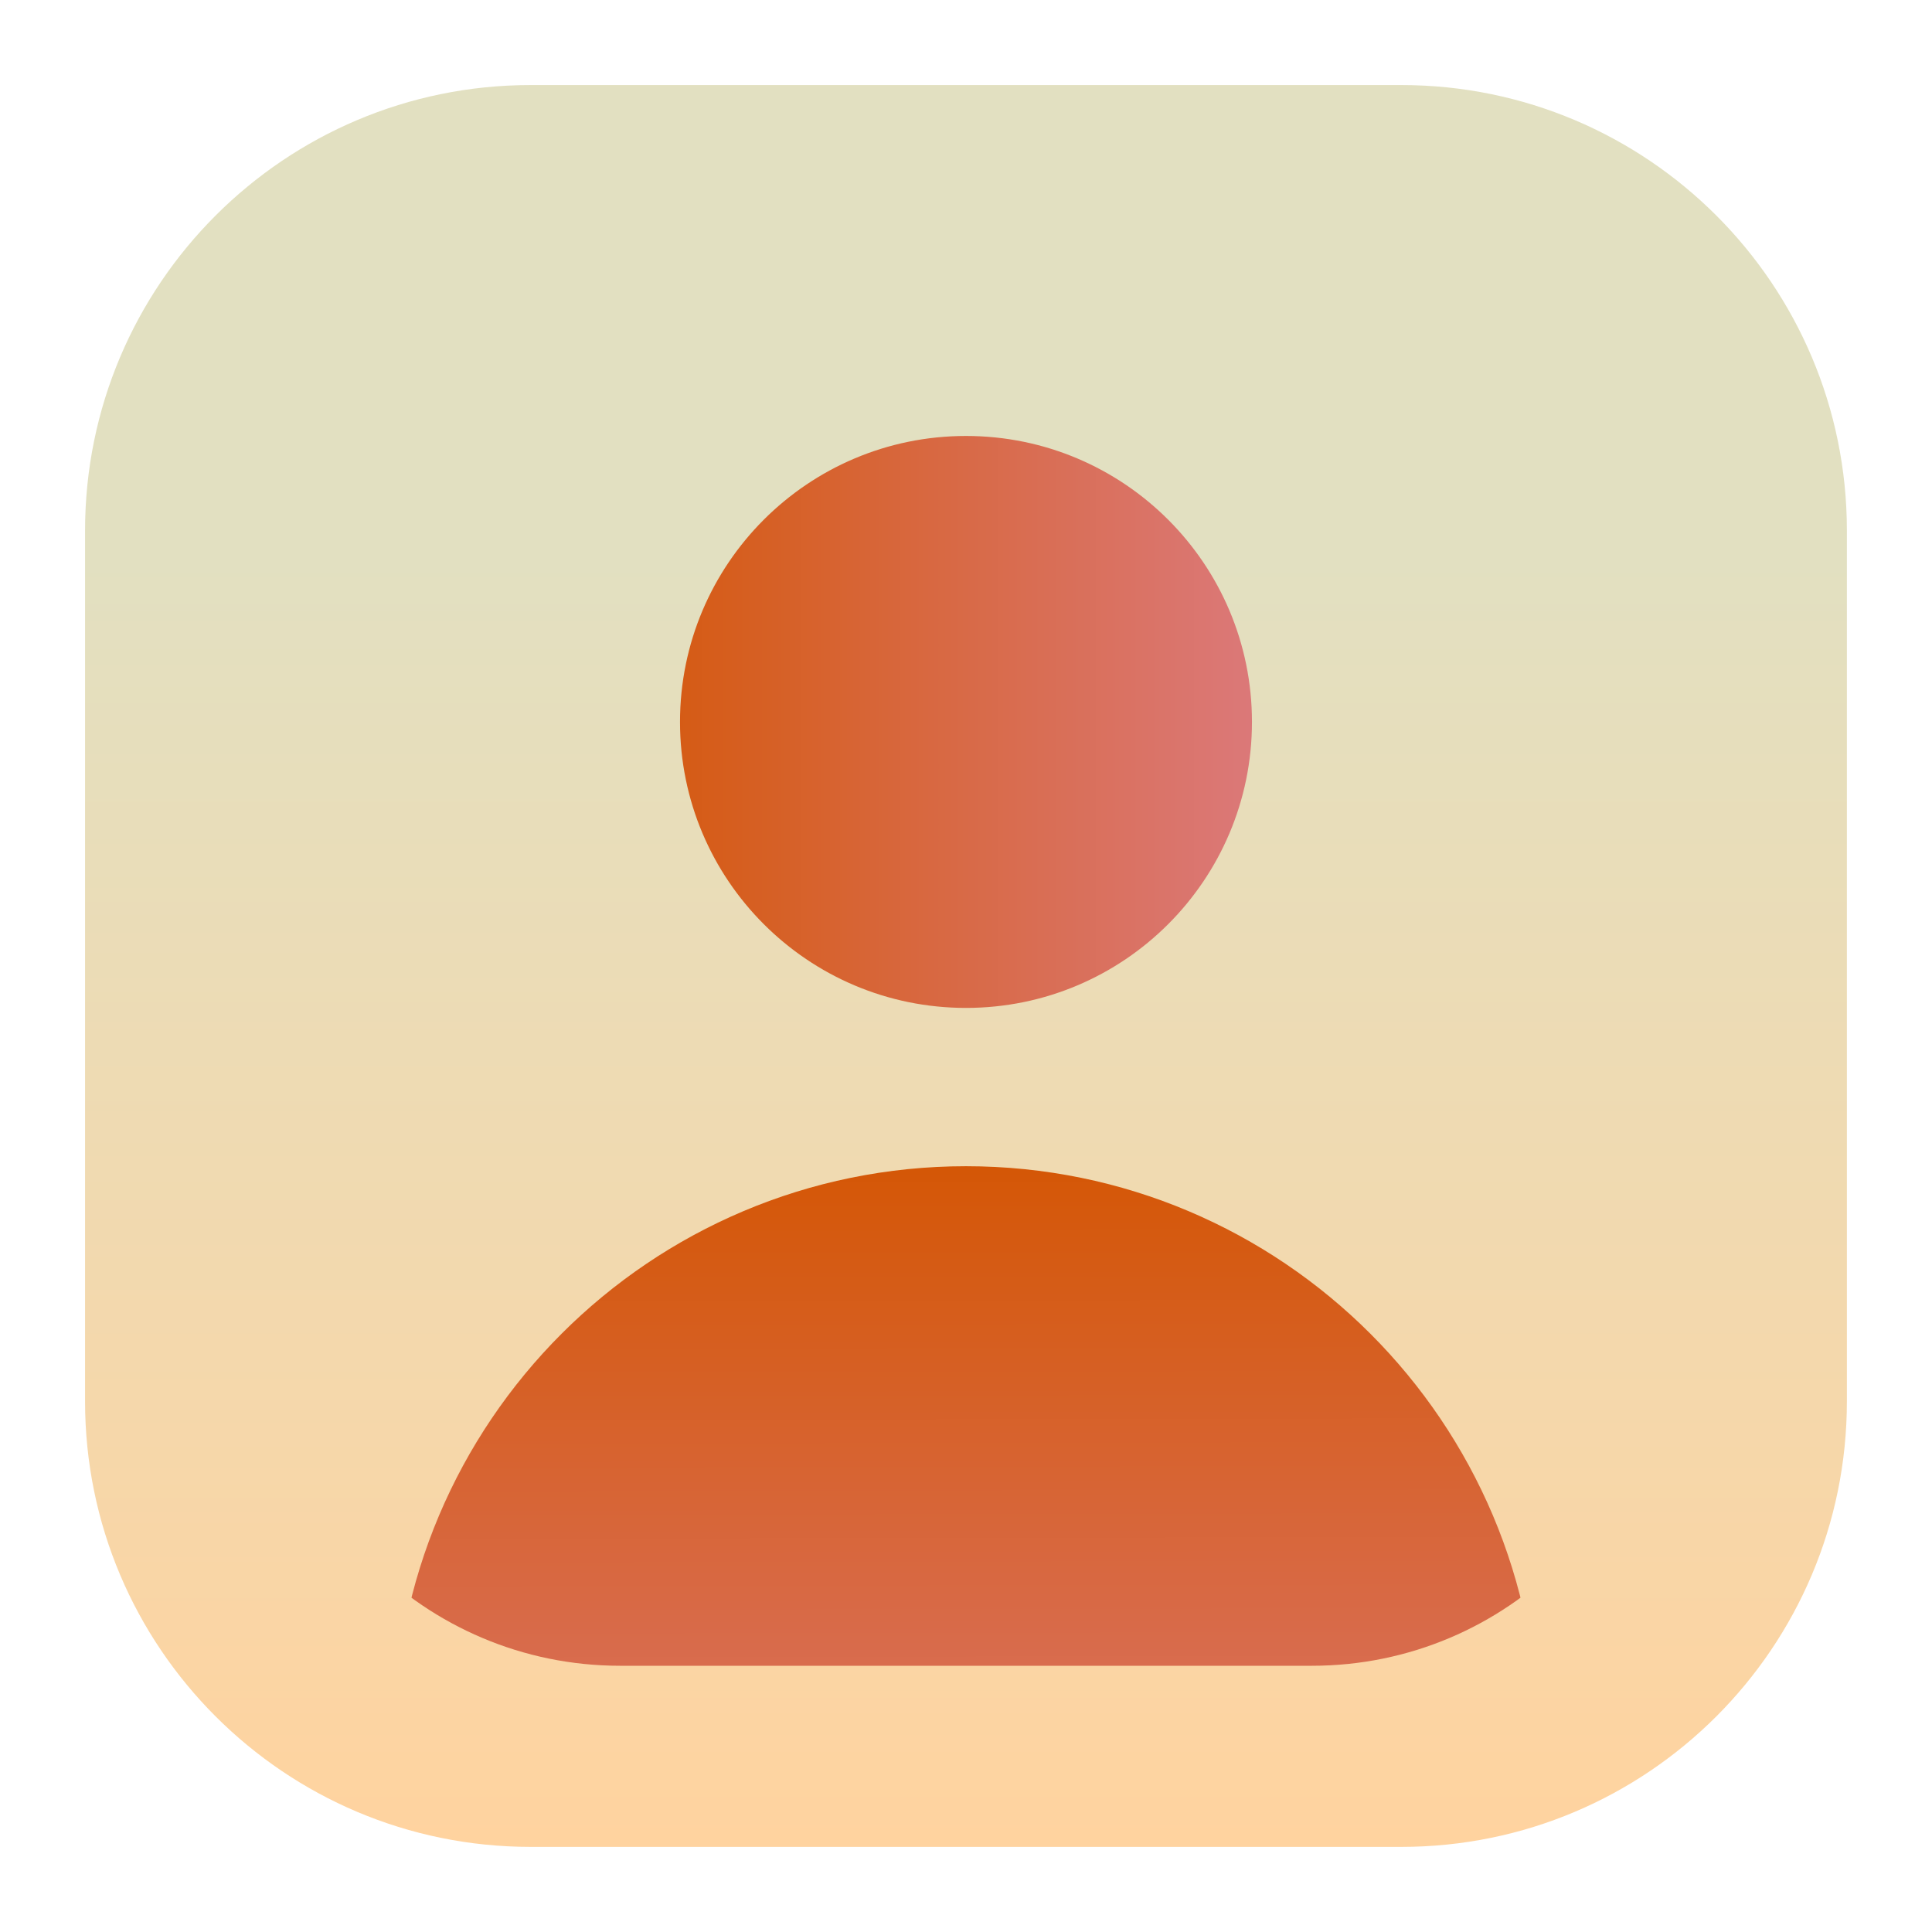
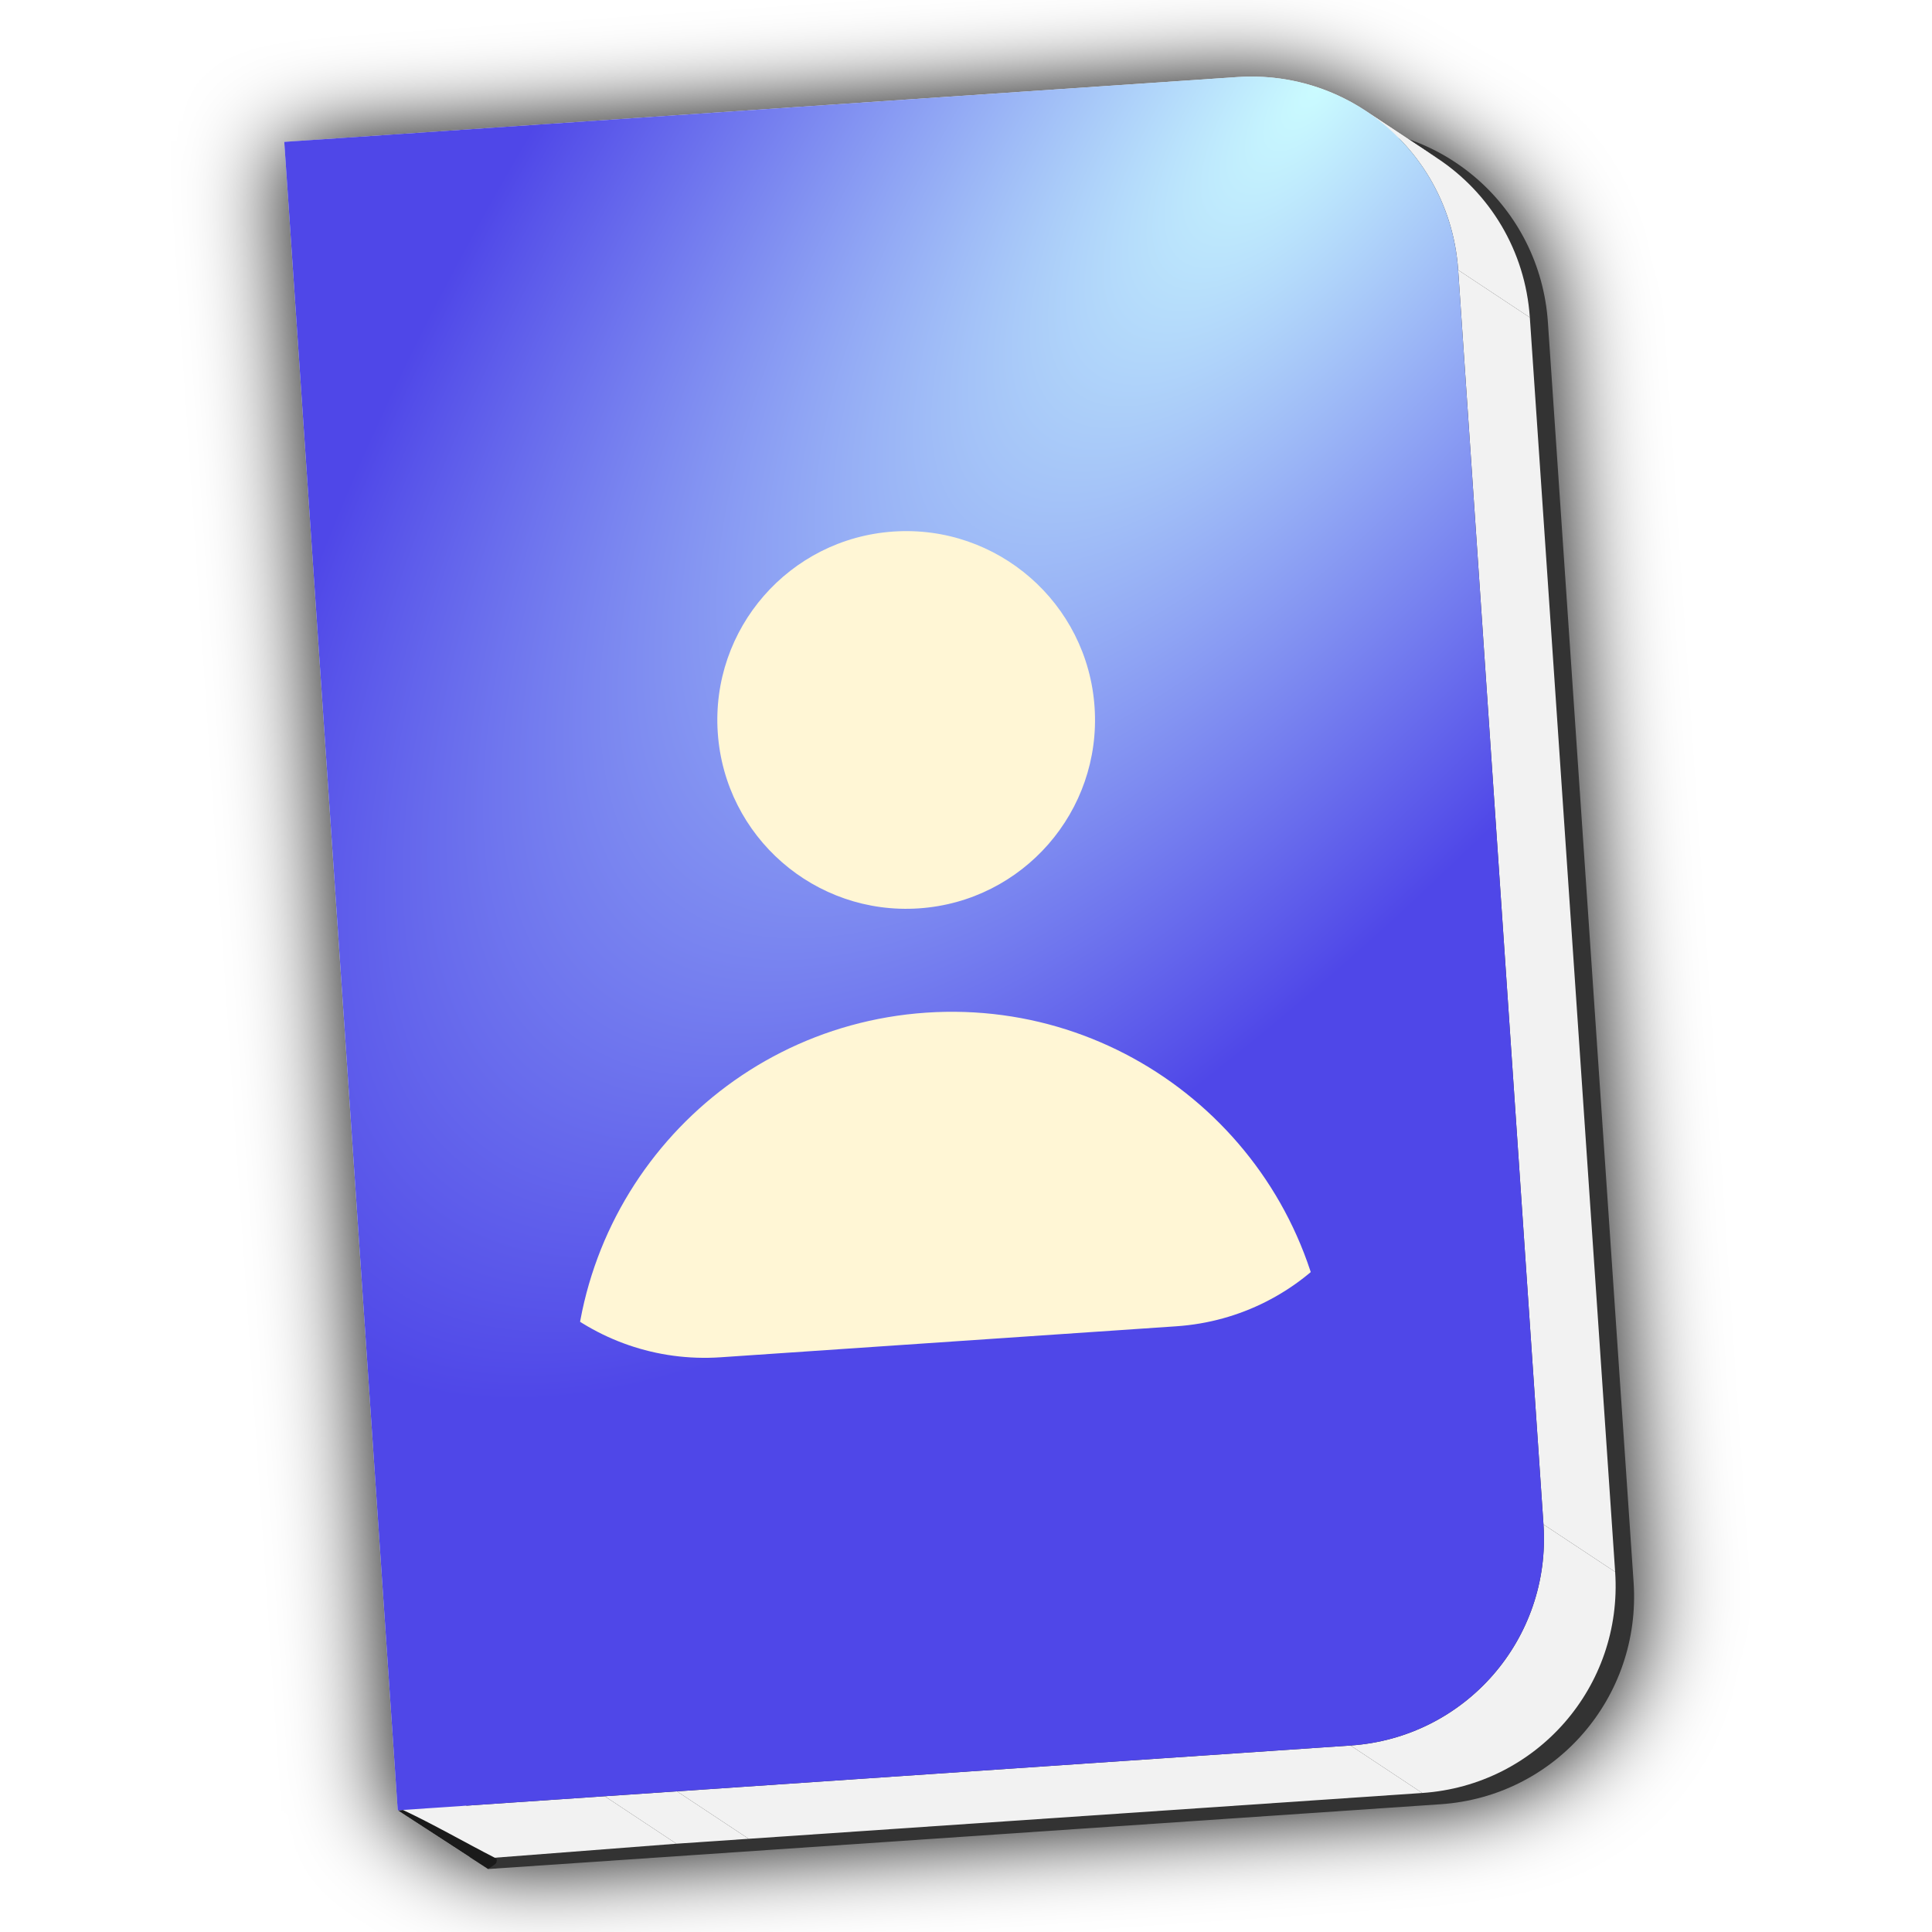
- <svg xmlns="http://www.w3.org/2000/svg" xmlns:xlink="http://www.w3.org/1999/xlink" id="svg6" version="1.1" viewBox="0 0 33.867 33.867" height="128" width="128">
+ <svg xmlns="http://www.w3.org/2000/svg" xmlns:xlink="http://www.w3.org/1999/xlink" width="128" height="128" viewBox="0 0 33.867 33.867" version="1.1" id="svg6">
  <defs id="defs2">
-     <linearGradient id="linearGradient904">
-       <stop style="stop-color:#d45500;stop-opacity:1;" offset="0" id="stop900" />
-       <stop style="stop-color:#de87aa;stop-opacity:1" offset="1" id="stop902" />
-     </linearGradient>
+     <radialGradient gradientTransform="matrix(0.03099337,0,0,0.03032562,85.19887,42.9853)" gradientUnits="userSpaceOnUse" r="440" cy="306.181" cx="523.576" fy="306.181" fx="523.576" y2="100%" x2="0%" y1="0%" x1="0%" id="radialGradient912">
+       <stop style="stop-color:#cbfcff;stop-opacity:1" id="stop908" stop-color="#00f0ff" offset="0%" />
+       <stop id="stop910" stop-color="#0070e0" offset="100%" style="stop-color:#4f47e8;stop-opacity:1" />
+     </radialGradient>
+     <radialGradient gradientTransform="matrix(0.03099337,0,0,0.03032562,85.19887,42.9853)" gradientUnits="userSpaceOnUse" r="440" cy="306.181" cx="523.576" fy="306.181" fx="523.576" y2="100%" x2="0%" y1="0%" x1="0%" id="radialGradient904">
+       <stop style="stop-color:#cbfcff;stop-opacity:1" id="stop900" stop-color="#00f0ff" offset="0%" />
+       <stop id="stop902" stop-color="#0070e0" offset="100%" style="stop-color:#003a75;stop-opacity:1" />
+     </radialGradient>
    <linearGradient id="lgrad" x1="32" y1="32" x2="32" y2="992" gradientUnits="userSpaceOnUse" gradientTransform="translate(0,-896)">
      <stop offset="0%" stop-color="#f8f8f8" id="stop2" />
      <stop offset="100%" stop-color="#ccc" id="stop4" />
    </linearGradient>
    <radialGradient id="rgrad" x1="0%" y1="0%" x2="0%" y2="100%" fx="512" fy="494.4" cx="512" cy="512" r="440" gradientUnits="userSpaceOnUse" gradientTransform="translate(0,-896)">
      <stop offset="0%" stop-color="#00f0ff" id="stop7" />
      <stop offset="100%" stop-color="#0070e0" id="stop9" />
    </radialGradient>
    <radialGradient gradientTransform="matrix(0.03099337,0,0,0.03032562,85.19887,42.9853)" gradientUnits="userSpaceOnUse" r="440" cy="306.181" cx="523.576" fy="306.181" fx="523.576" y2="100%" x2="0%" y1="0%" x1="0%" id="rgrad-3">
      <stop style="stop-color:#03d7e4;stop-opacity:1" id="stop7-6" stop-color="#00f0ff" offset="0%" />
      <stop id="stop9-7" stop-color="#0070e0" offset="100%" />
    </radialGradient>
    <clipPath clipPathUnits="userSpaceOnUse" id="clipPath888">
      <rect style="fill:#000000;stroke-width:0.465;stroke-linecap:round;stroke-linejoin:round;paint-order:markers stroke fill" id="rect890" width="30.884" height="30.884" x="1.491" y="1.491" rx="3.686" ry="3.686" />
    </clipPath>
-     <linearGradient gradientUnits="userSpaceOnUse" y2="20.327" x2="18.716" y1="20.327" x1="1.491" id="linearGradient862" xlink:href="#linearGradient904" />
-     <linearGradient y2="41.131" x2="1.53" y1="20.327" x1="1.491" gradientUnits="userSpaceOnUse" id="linearGradient882" xlink:href="#linearGradient904" />
-     <linearGradient gradientUnits="userSpaceOnUse" y2="98.395" x2="169.378" y1="134.822" x1="169.378" id="linearGradient841" xlink:href="#linearGradient839" gradientTransform="matrix(0.6222521,0,0,0.6222521,-73.02013,-51.51803)" />
+     <linearGradient gradientUnits="userSpaceOnUse" y2="98.395" x2="169.378" y1="134.822" x1="169.378" id="linearGradient841" xlink:href="#rgrad-3" gradientTransform="matrix(0.4325531,0,0,0.6222521,-43.94693,-51.51803)" />
    <linearGradient id="linearGradient839">
      <stop id="stop835" offset="0" style="stop-color:#ffd39f;stop-opacity:1" />
      <stop id="stop837" offset="1" style="stop-color:#e2e0c1;stop-opacity:1" />
    </linearGradient>
-     <linearGradient xlink:href="#linearGradient904" id="linearGradient878" gradientUnits="userSpaceOnUse" x1="1.491" y1="20.327" x2="18.716" y2="20.327" />
    <linearGradient xlink:href="#linearGradient839" id="linearGradient883" gradientUnits="userSpaceOnUse" gradientTransform="matrix(0.4943012,0,0,0.4943012,-54.5234,-37.44268)" x1="169.378" y1="134.822" x2="175.846" y2="94.204" />
    <clipPath clipPathUnits="userSpaceOnUse" id="clipPath891">
      <rect style="fill:url(#linearGradient895);fill-opacity:1;fill-rule:evenodd;stroke-width:0.131" id="rect893" width="24.534" height="24.534" x="-3.577" y="5.303" rx="6.205" ry="6.205" />
    </clipPath>
    <linearGradient xlink:href="#linearGradient839" id="linearGradient895" gradientUnits="userSpaceOnUse" gradientTransform="matrix(0.4943012,0,0,0.4943012,-62.76662,-36.80587)" x1="169.378" y1="134.822" x2="175.846" y2="94.204" />
+     <radialGradient gradientTransform="matrix(0.03099337,0,0,0.03032562,85.19887,42.9853)" gradientUnits="userSpaceOnUse" r="440" cy="306.181" cx="523.576" fy="306.181" fx="523.576" y2="100%" x2="0%" y1="0%" x1="0%" id="rgrad-3-3">
+       <stop style="stop-color:#03d7e4;stop-opacity:1" id="stop7-6-6" stop-color="#00f0ff" offset="0%" />
+       <stop id="stop9-7-7" stop-color="#0070e0" offset="100%" />
+     </radialGradient>
+     <clipPath clipPathUnits="userSpaceOnUse" id="clipPath891-5">
+       <rect style="fill:url(#linearGradient895);fill-opacity:1;fill-rule:evenodd;stroke-width:0.131" id="rect893-3" width="24.534" height="24.534" x="-3.577" y="5.303" rx="6.205" ry="6.205" />
+     </clipPath>
+     <filter style="color-interpolation-filters:sRGB" id="filter2053" x="-0.087" width="1.174" y="-0.063" height="1.125">
+       <feGaussianBlur stdDeviation="0.838" id="feGaussianBlur2055" />
+     </filter>
+     <radialGradient xlink:href="#radialGradient912" id="radialGradient906" cx="-7.217" cy="28.248" fx="-7.217" fy="28.248" r="10.734" gradientTransform="matrix(1.860669,-2.048201,0.7955471,0.7227058,-3.477932,-33.02737)" gradientUnits="userSpaceOnUse" />
  </defs>
  <g id="layer1">
-     <rect ry="7.811" rx="7.811" y="1.491" x="1.491" height="30.884" width="30.884" id="rect10" style="fill:url(#linearGradient841);fill-opacity:1;fill-rule:evenodd;stroke-width:0.165" />
-     <g id="g881" clip-path="url(#clipPath891)" style="fill:url(#linearGradient862);fill-opacity:1;stroke:none;stroke-width:1.1;stroke-miterlimit:4;stroke-dasharray:none;stroke-opacity:1" transform="translate(8.243222,-0.6368099)">
-       <circle r="10.025" cy="31.105" cx="8.69" id="circle877" style="fill:url(#linearGradient882);fill-opacity:1;stroke:none;stroke-width:1.1;stroke-linecap:round;stroke-miterlimit:4;stroke-dasharray:none;stroke-opacity:1;paint-order:markers stroke fill" />
-       <circle style="fill:url(#linearGradient878);fill-opacity:1;stroke:none;stroke-width:1.1;stroke-linecap:round;stroke-miterlimit:4;stroke-dasharray:none;stroke-opacity:1;paint-order:markers stroke fill" id="circle879" cx="8.69" cy="13.292" r="5.013" />
+     <g id="g2099" transform="matrix(0.9469913,-0.06440911,0.06440911,0.9469913,-2.545944,1.580593)">
+       <g id="g1991" transform="translate(-26.01755,-32.37529)" style="filter:url(#filter2053)">
+         <path style="color:#000000;font-style:normal;font-variant:normal;font-weight:normal;font-stretch:normal;font-size:medium;line-height:normal;font-family:sans-serif;font-variant-ligatures:normal;font-variant-position:normal;font-variant-caps:normal;font-variant-numeric:normal;font-variant-alternates:normal;font-variant-east-asian:normal;font-feature-settings:normal;font-variation-settings:normal;text-indent:0;text-align:start;text-decoration:none;text-decoration-line:none;text-decoration-style:solid;text-decoration-color:#000000;letter-spacing:normal;word-spacing:normal;text-transform:none;writing-mode:lr-tb;direction:ltr;text-orientation:mixed;dominant-baseline:auto;baseline-shift:baseline;text-anchor:start;white-space:normal;shape-padding:0;shape-margin:0;inline-size:0;clip-rule:nonzero;display:inline;overflow:visible;visibility:visible;opacity:1;isolation:auto;mix-blend-mode:normal;color-interpolation:sRGB;color-interpolation-filters:linearRGB;solid-color:#000000;solid-opacity:1;vector-effect:none;fill:#000000;fill-opacity:1;fill-rule:nonzero;stroke:none;stroke-width:0.265;stroke-linecap:round;stroke-linejoin:round;stroke-miterlimit:4;stroke-dasharray:none;stroke-dashoffset:0;stroke-opacity:1;color-rendering:auto;image-rendering:auto;shape-rendering:auto;text-rendering:auto;enable-background:accumulate;stop-color:#000000;stop-opacity:1" d="m 35.454,34.925 v 3.849 23.322 3.849 h 3.832 1.337 12.468 c 2.123,0 3.832,-1.716 3.832,-3.849 V 38.774 c 0,-2.132 -1.709,-3.849 -3.832,-3.849 H 40.623 39.286 Z" id="path1870-5" />
+         <g style="fill:#000000;fill-opacity:1;fill-rule:evenodd;stroke-width:0.519" id="g1802-6" transform="matrix(0.264583,0,0,0.264583,26.01755,32.37529)">
+           <path d="M 29.666,5.637 V 20.119 l 4.766,3.644 V 9.281 Z" id="path1774-2" style="fill:#000000;fill-opacity:1" />
+           <path d="m 29.666,20.119 v 87.762 l 4.766,3.644 V 23.763 Z" id="path1776-9" style="fill:#000000;fill-opacity:1" />
+           <path d="m 29.666,107.881 v 14.482 l 4.807,3.615 L 34.432,111.525 Z" id="path1778-1" style="fill:#000000;fill-opacity:1" />
+           <path d="m 29.666,122.363 h 14.482 l 4.766,3.645 -13.769,0.125 z" id="path1780-2" style="fill:#000000;fill-opacity:1" />
+           <path d="m 44.148,122.363 h 5.053 l 4.766,3.645 h -5.053 z" id="path1782-7" style="fill:#000000;fill-opacity:1" />
+           <path d="m 49.201,122.363 h 47.125 l 4.767,3.645 H 53.968 Z" id="path1784-0" style="fill:#000000;fill-opacity:1" />
+           <path d="m 96.326,122.363 c 8.023,0 14.483,-6.459 14.483,-14.482 l 4.766,3.644 c 0,8.023 -6.459,14.483 -14.482,14.483 z" id="path1786-9" style="fill:#000000;fill-opacity:1" />
+           <path d="M 110.809,107.881 V 20.119 l 4.766,3.644 v 87.762 z" id="path1788-3" style="fill:#000000;fill-opacity:1" />
+           <path d="m 110.809,20.119 c 0,-4.705 -2.222,-8.873 -5.678,-11.515 l 4.767,3.644 c 3.456,2.642 5.677,6.809 5.677,11.515 z" id="path1790-6" style="fill:#000000;fill-opacity:1" />
+           <path d="M 105.131,8.604 C 102.695,6.741 99.644,5.637 96.326,5.637 l 4.767,3.644 c 3.318,0 6.368,1.105 8.805,2.968 z" id="path1792-0" style="fill:#000000;fill-opacity:1" />
+           <path d="m 96.326,5.637 h -47.125 l 4.766,3.644 h 47.125 z" id="path1794-6" style="fill:#000000;fill-opacity:1" />
+           <path d="m 49.201,5.637 h -5.053 l 4.766,3.644 h 5.053 z" id="path1796-2" style="fill:#000000;fill-opacity:1" />
+           <path d="M 44.148,5.637 H 29.666 l 4.766,3.644 h 14.482 z" id="path1798-6" style="fill:#000000;fill-opacity:1" />
+           <path d="m 29.666,5.637 v 0 l 4.766,3.644 v 0 z" id="path1800-1" style="fill:#000000;fill-opacity:1" />
+         </g>
+         <path style="color:#000000;font-style:normal;font-variant:normal;font-weight:normal;font-stretch:normal;font-size:medium;line-height:normal;font-family:sans-serif;font-variant-ligatures:normal;font-variant-position:normal;font-variant-caps:normal;font-variant-numeric:normal;font-variant-alternates:normal;font-variant-east-asian:normal;font-feature-settings:normal;font-variation-settings:normal;text-indent:0;text-align:start;text-decoration:none;text-decoration-line:none;text-decoration-style:solid;text-decoration-color:#000000;letter-spacing:normal;word-spacing:normal;text-transform:none;writing-mode:lr-tb;direction:ltr;text-orientation:mixed;dominant-baseline:auto;baseline-shift:baseline;text-anchor:start;white-space:normal;shape-padding:0;shape-margin:0;inline-size:0;clip-rule:nonzero;display:inline;overflow:visible;visibility:visible;opacity:1;isolation:auto;mix-blend-mode:normal;color-interpolation:sRGB;color-interpolation-filters:linearRGB;solid-color:#000000;solid-opacity:1;vector-effect:none;fill:#000000;fill-opacity:1;fill-rule:nonzero;stroke:none;stroke-width:0.265;stroke-linecap:round;stroke-linejoin:round;stroke-miterlimit:4;stroke-dasharray:none;stroke-dashoffset:0;stroke-opacity:1;color-rendering:auto;image-rendering:auto;shape-rendering:auto;text-rendering:auto;enable-background:accumulate;stop-color:#000000;stop-opacity:1" d="m 33.962,64.751 h -0.095 l 1.588,1.193 c 0,0 0.155,-0.074 0.163,-0.104 0.015,-0.056 0.024,-0.063 -0.025,-0.095 -0.529,-0.32 -1.091,-0.698 -1.63,-0.995 z" id="path1865-8" />
+         <g id="g1832-7" transform="translate(47.48652,31.89322)" style="fill:#000000;fill-opacity:1">
+           <path id="rect10-9" style="fill:#000000;fill-opacity:1;fill-rule:evenodd;stroke-width:0.137" d="M -13.62,1.973 V 5.805 29.026 32.857 h 3.832 1.337 12.468 c 2.123,0 3.832,-1.709 3.832,-3.832 V 5.805 c 0,-2.123 -1.709,-3.832 -3.832,-3.832 H -8.451 -9.788 Z" />
+         </g>
+       </g>
+       <path style="color:#000000;font-style:normal;font-variant:normal;font-weight:normal;font-stretch:normal;font-size:medium;line-height:normal;font-family:sans-serif;font-variant-ligatures:normal;font-variant-position:normal;font-variant-caps:normal;font-variant-numeric:normal;font-variant-alternates:normal;font-variant-east-asian:normal;font-feature-settings:normal;font-variation-settings:normal;text-indent:0;text-align:start;text-decoration:none;text-decoration-line:none;text-decoration-style:solid;text-decoration-color:#000000;letter-spacing:normal;word-spacing:normal;text-transform:none;writing-mode:lr-tb;direction:ltr;text-orientation:mixed;dominant-baseline:auto;baseline-shift:baseline;text-anchor:start;white-space:normal;shape-padding:0;shape-margin:0;inline-size:0;clip-rule:nonzero;display:inline;overflow:visible;visibility:visible;opacity:1;isolation:auto;mix-blend-mode:normal;color-interpolation:sRGB;color-interpolation-filters:linearRGB;solid-color:#000000;solid-opacity:1;vector-effect:none;fill:#333333;fill-opacity:1;fill-rule:nonzero;stroke:none;stroke-width:0.265;stroke-linecap:round;stroke-linejoin:round;stroke-miterlimit:4;stroke-dasharray:none;stroke-dashoffset:0;stroke-opacity:1;color-rendering:auto;image-rendering:auto;shape-rendering:auto;text-rendering:auto;enable-background:accumulate;stop-color:#000000;stop-opacity:1" d="m 9.437,2.55 v 3.849 23.322 3.849 h 3.832 1.337 12.468 c 2.123,0 3.832,-1.716 3.832,-3.849 V 6.398 c 0,-2.132 -1.709,-3.849 -3.832,-3.849 H 14.605 13.268 Z" id="path1870" />
+       <g style="fill:#f2f2f2;fill-opacity:1;fill-rule:evenodd;stroke-width:0.519" id="g1802" transform="scale(0.264583)">
+         <path d="M 29.666,5.637 V 20.119 l 4.766,3.644 V 9.281 Z" id="path1774" style="fill:#f2f2f2" />
+         <path d="m 29.666,20.119 v 87.762 l 4.766,3.644 V 23.763 Z" id="path1776" style="fill:#f2f2f2" />
+         <path d="m 29.666,107.881 v 14.482 l 4.807,3.615 L 34.432,111.525 Z" id="path1778" style="fill:#f2f2f2" />
+         <path d="m 29.666,122.363 h 14.482 l 4.766,3.645 -13.769,0.125 z" id="path1780" style="fill:#f2f2f2" />
+         <path d="m 44.148,122.363 h 5.053 l 4.766,3.645 h -5.053 z" id="path1782" style="fill:#f2f2f2" />
+         <path d="m 49.201,122.363 h 47.125 l 4.767,3.645 H 53.968 Z" id="path1784" style="fill:#f2f2f2" />
+         <path d="m 96.326,122.363 c 8.023,0 14.483,-6.459 14.483,-14.482 l 4.766,3.644 c 0,8.023 -6.459,14.483 -14.482,14.483 z" id="path1786" style="fill:#f2f2f2" />
+         <path d="M 110.809,107.881 V 20.119 l 4.766,3.644 v 87.762 z" id="path1788" style="fill:#f2f2f2" />
+         <path d="m 110.809,20.119 c 0,-4.705 -2.222,-8.873 -5.678,-11.515 l 4.767,3.644 c 3.456,2.642 5.677,6.809 5.677,11.515 z" id="path1790" style="fill:#f2f2f2" />
+         <path d="M 105.131,8.604 C 102.695,6.741 99.644,5.637 96.326,5.637 l 4.767,3.644 c 3.318,0 6.368,1.105 8.805,2.968 z" id="path1792" style="fill:#f2f2f2" />
+         <path d="m 96.326,5.637 h -47.125 l 4.766,3.644 h 47.125 z" id="path1794" style="fill:#f2f2f2" />
+         <path d="m 49.201,5.637 h -5.053 l 4.766,3.644 h 5.053 z" id="path1796" style="fill:#f2f2f2" />
+         <path d="M 44.148,5.637 H 29.666 l 4.766,3.644 h 14.482 z" id="path1798" style="fill:#f2f2f2" />
+         <path d="m 29.666,5.637 v 0 l 4.766,3.644 v 0 z" id="path1800" style="fill:#f2f2f2" />
+       </g>
+       <path style="color:#000000;font-style:normal;font-variant:normal;font-weight:normal;font-stretch:normal;font-size:medium;line-height:normal;font-family:sans-serif;font-variant-ligatures:normal;font-variant-position:normal;font-variant-caps:normal;font-variant-numeric:normal;font-variant-alternates:normal;font-variant-east-asian:normal;font-feature-settings:normal;font-variation-settings:normal;text-indent:0;text-align:start;text-decoration:none;text-decoration-line:none;text-decoration-style:solid;text-decoration-color:#000000;letter-spacing:normal;word-spacing:normal;text-transform:none;writing-mode:lr-tb;direction:ltr;text-orientation:mixed;dominant-baseline:auto;baseline-shift:baseline;text-anchor:start;white-space:normal;shape-padding:0;shape-margin:0;inline-size:0;clip-rule:nonzero;display:inline;overflow:visible;visibility:visible;opacity:1;isolation:auto;mix-blend-mode:normal;color-interpolation:sRGB;color-interpolation-filters:linearRGB;solid-color:#000000;solid-opacity:1;vector-effect:none;fill:#1a1a1a;fill-opacity:1;fill-rule:nonzero;stroke:none;stroke-width:0.265;stroke-linecap:round;stroke-linejoin:round;stroke-miterlimit:4;stroke-dasharray:none;stroke-dashoffset:0;stroke-opacity:1;color-rendering:auto;image-rendering:auto;shape-rendering:auto;text-rendering:auto;enable-background:accumulate;stop-color:#000000;stop-opacity:1" d="M 7.945,32.375 H 7.849 l 1.588,1.193 c 0,0 0.155,-0.074 0.163,-0.104 0.015,-0.056 0.024,-0.063 -0.025,-0.095 C 9.046,33.051 8.483,32.673 7.945,32.375 Z" id="path1865" />
+       <g id="g1832" transform="translate(21.46897,-0.482064)">
+         <path id="rect10" style="fill:url(#radialGradient906);fill-opacity:1;fill-rule:evenodd;stroke-width:0.137" d="M -13.62,1.973 V 5.805 29.026 32.857 h 3.832 1.337 12.468 c 2.123,0 3.832,-1.709 3.832,-3.832 V 5.805 c 0,-2.123 -1.709,-3.832 -3.832,-3.832 H -8.451 -9.788 Z" />
+         <g id="g881" clip-path="url(#clipPath891)" style="fill:#fff6d5;fill-opacity:1;stroke:none;stroke-width:1.1;stroke-miterlimit:4;stroke-dasharray:none;stroke-opacity:1" transform="matrix(0.6957063,0,0,0.6957063,-8.931132,4.156549)">
+           <circle r="10.025" cy="31.105" cx="8.69" id="circle877" style="fill:#fff6d5;fill-opacity:1;stroke:none;stroke-width:1.1;stroke-linecap:round;stroke-miterlimit:4;stroke-dasharray:none;stroke-opacity:1;paint-order:markers stroke fill" />
+           <circle style="fill:#fff6d5;fill-opacity:1;stroke:none;stroke-width:1.1;stroke-linecap:round;stroke-miterlimit:4;stroke-dasharray:none;stroke-opacity:1;paint-order:markers stroke fill" id="circle879" cx="8.69" cy="13.292" r="5.013" />
+         </g>
+       </g>
    </g>
  </g>
</svg>
